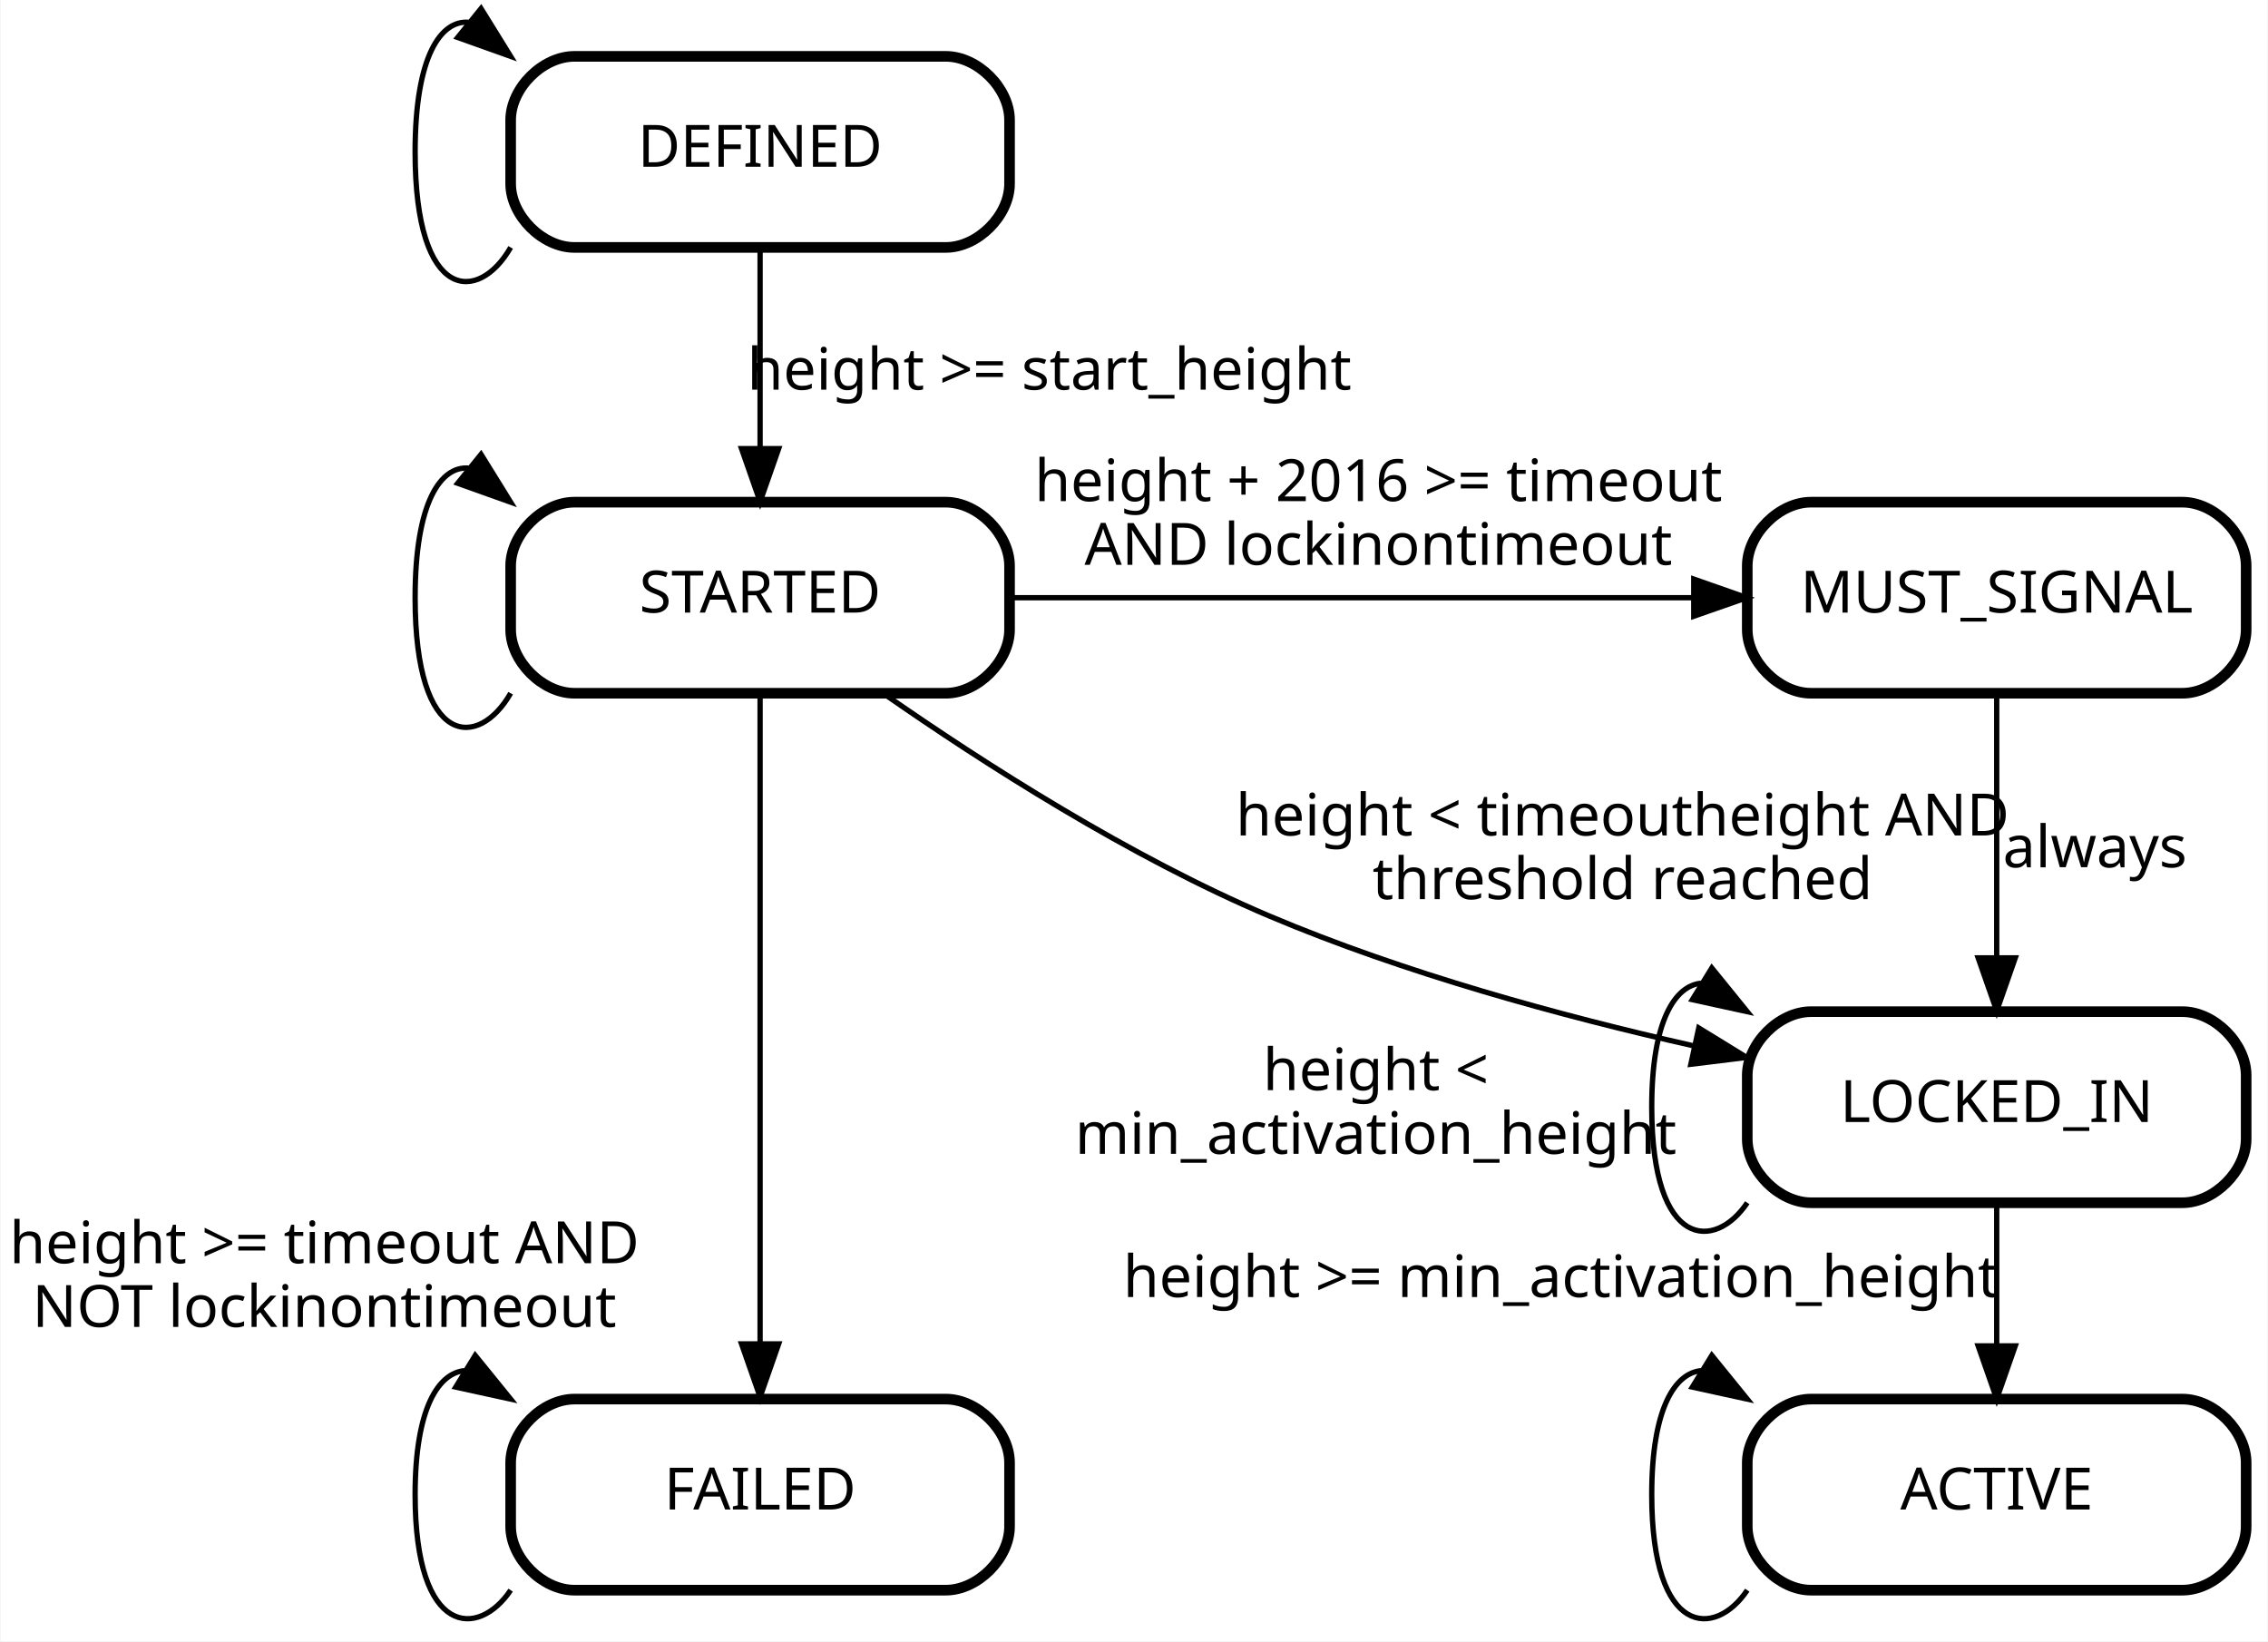
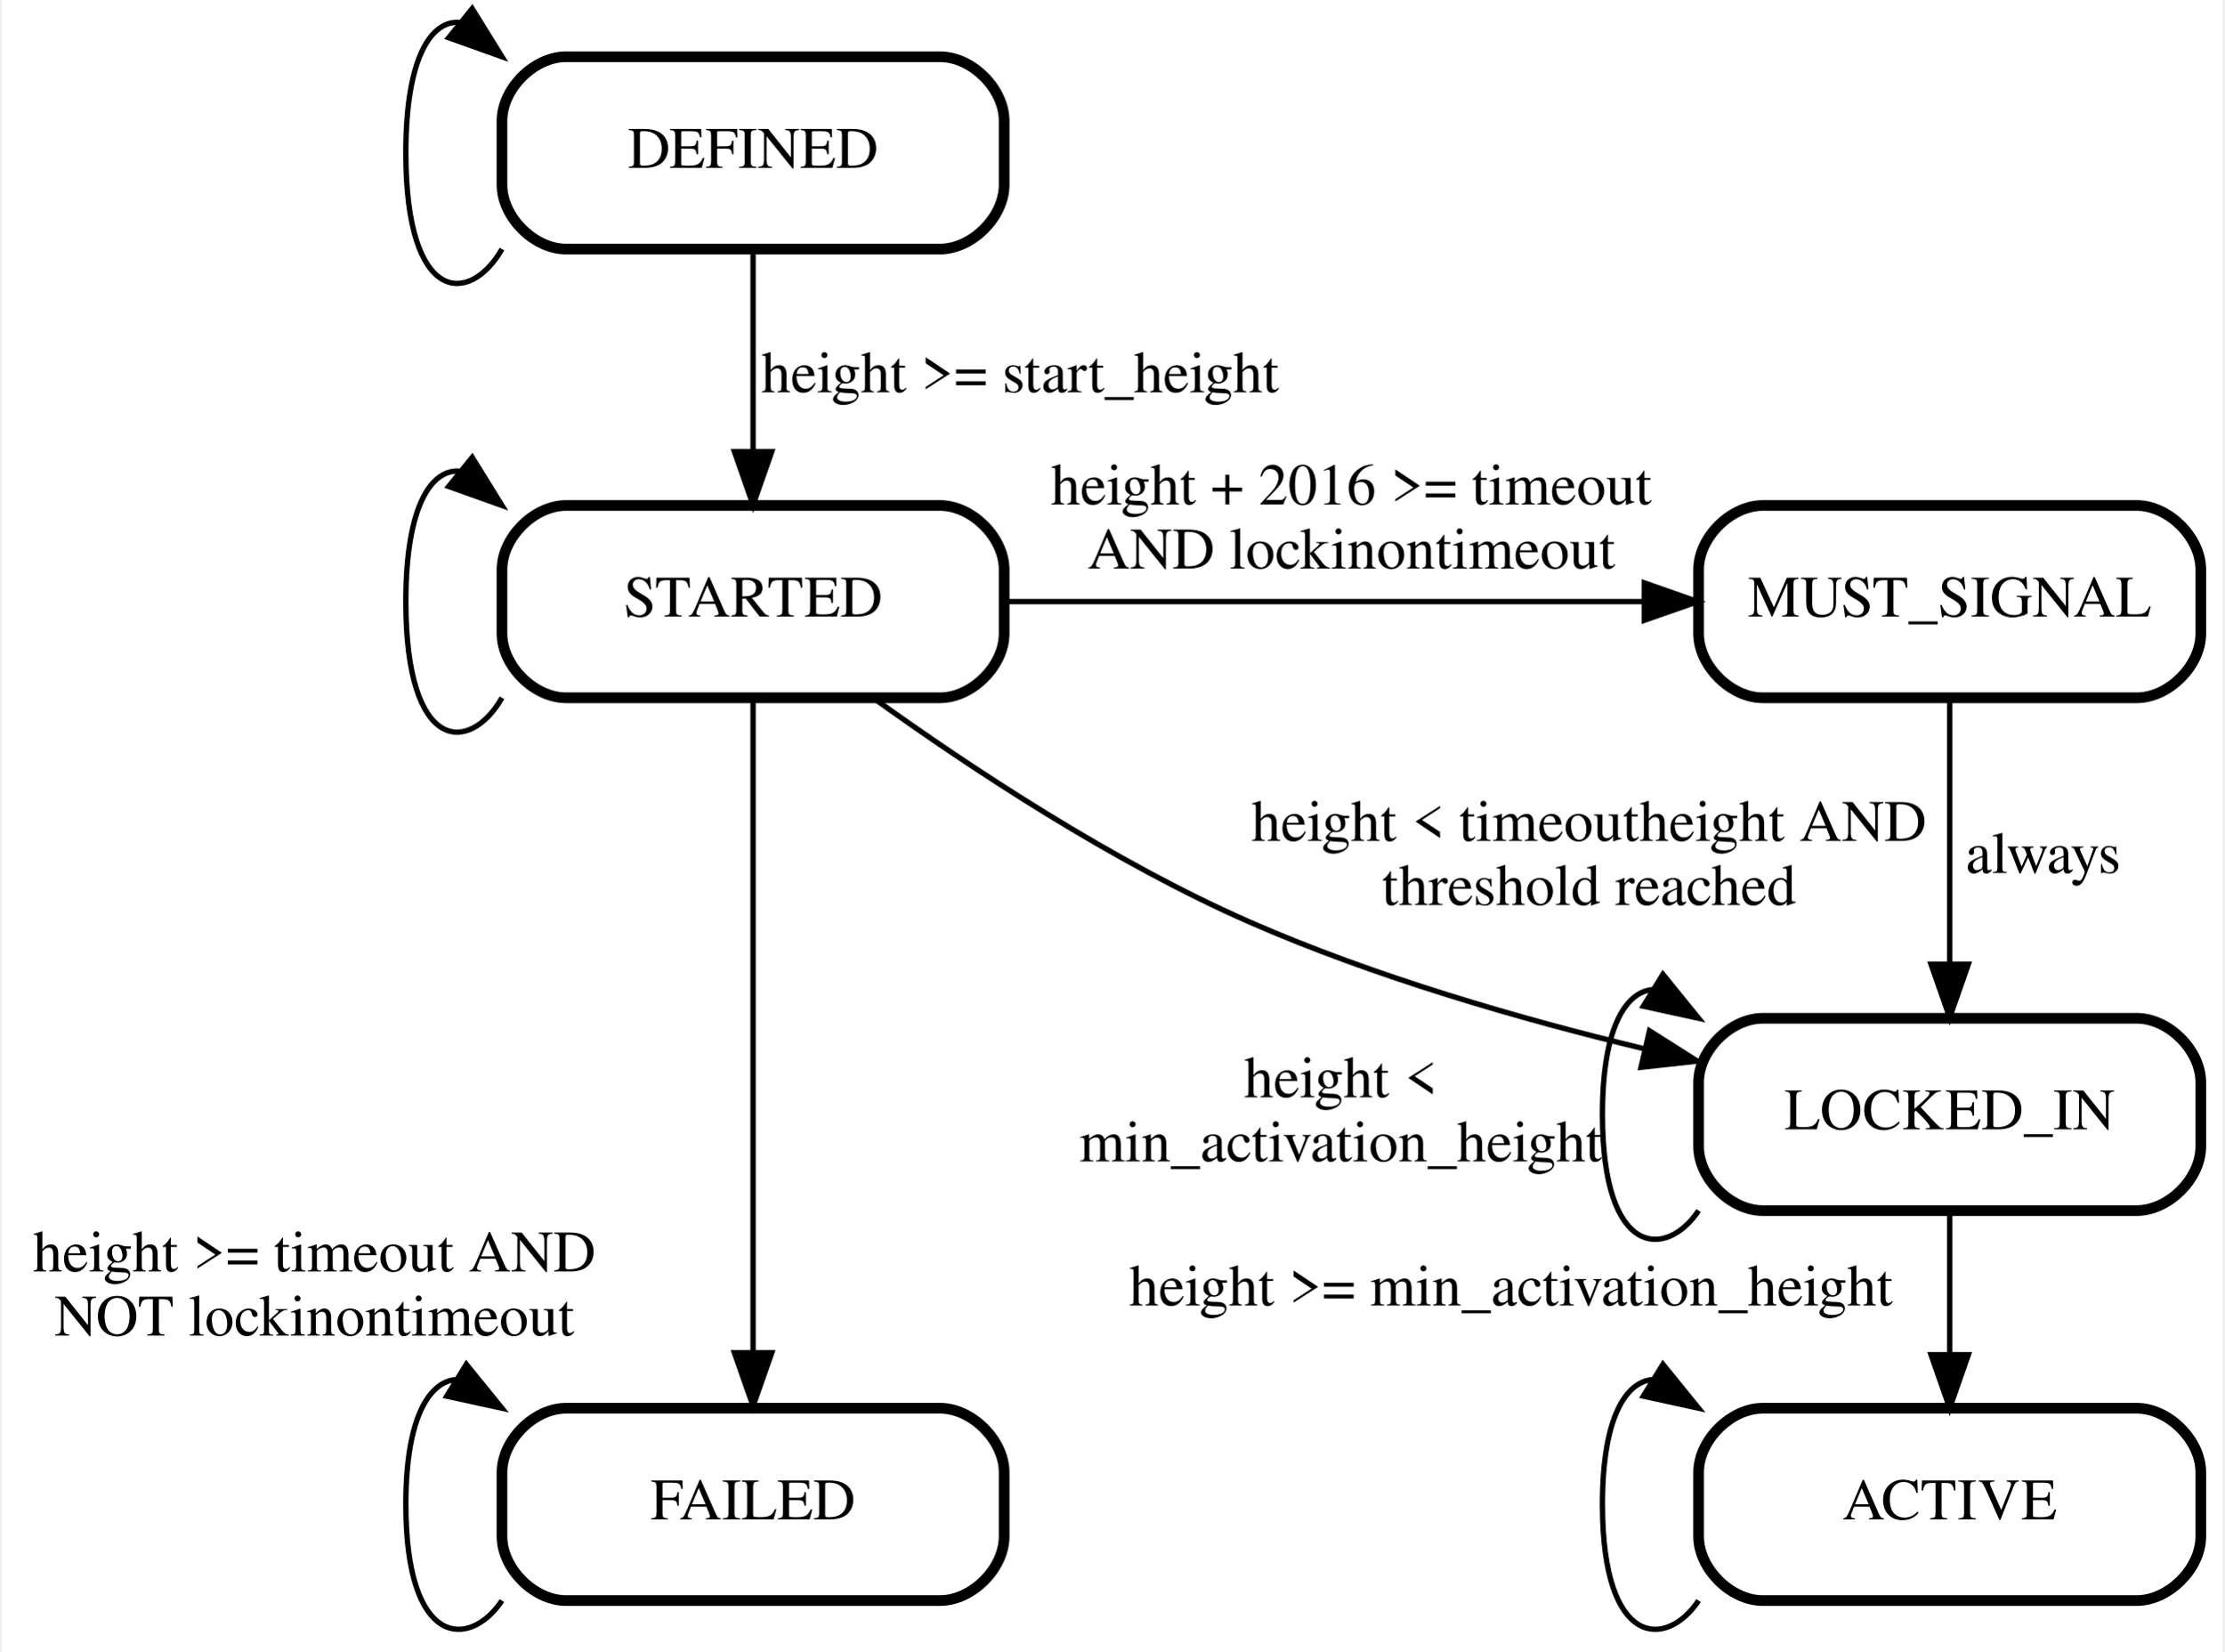
- <svg xmlns="http://www.w3.org/2000/svg" width="427pt" height="309pt" viewBox="0.00 0.00 427.10 309.24">
+ <svg xmlns="http://www.w3.org/2000/svg" width="416pt" height="309pt" viewBox="0.00 0.00 415.60 309.24">
  <g id="graph0" class="graph" transform="scale(1 1) rotate(0) translate(4 305.24)">
-     <polygon fill="white" stroke="none" points="-4,4 -4,-305.24 423.1,-305.24 423.1,4 -4,4" />
+     <polygon fill="white" stroke="none" points="-4,4 -4,-305.24 411.6,-305.24 411.6,4 -4,4" />
    <g id="node1" class="node">
-       <path fill="none" stroke="black" stroke-width="2" d="M174.1,-294.62C174.1,-294.62 104.1,-294.62 104.1,-294.62 98.1,-294.62 92.1,-288.62 92.1,-282.62 92.1,-282.62 92.1,-270.62 92.1,-270.62 92.1,-264.62 98.1,-258.62 104.1,-258.62 104.1,-258.62 174.1,-258.62 174.1,-258.62 180.1,-258.62 186.1,-264.62 186.1,-270.62 186.1,-270.62 186.1,-282.62 186.1,-282.62 186.1,-288.62 180.1,-294.62 174.1,-294.62" />
-       <text text-anchor="middle" x="139.1" y="-273.82" font-family="lmtt" font-size="11.00">DEFINED</text>
+       <path fill="none" stroke="black" stroke-width="2" d="M171.6,-294.62C171.6,-294.62 101.6,-294.62 101.6,-294.62 95.6,-294.62 89.6,-288.62 89.6,-282.62 89.6,-282.62 89.6,-270.62 89.6,-270.62 89.6,-264.62 95.6,-258.62 101.6,-258.62 101.6,-258.62 171.6,-258.62 171.6,-258.62 177.6,-258.62 183.6,-264.62 183.6,-270.62 183.6,-270.62 183.6,-282.62 183.6,-282.62 183.6,-288.62 177.6,-294.62 171.6,-294.62" />
+       <text text-anchor="middle" x="136.6" y="-273.82" font-family="Times,serif" font-size="11.00">DEFINED</text>
    </g>
    <g id="edge9" class="edge">
-       <path fill="none" stroke="black" d="M92.1,-258.62C86.1,-248.12 74.1,-248.12 74.1,-276.62 74.1,-294.88 79.03,-301.44 84.15,-301.04" />
-       <polygon fill="black" stroke="black" points="86.52,-303.63 92.1,-294.62 82.12,-298.18 86.52,-303.63" />
+       <path fill="none" stroke="black" d="M89.6,-258.62C83.6,-248.12 71.6,-248.12 71.6,-276.62 71.6,-294.88 76.53,-301.44 81.65,-301.04" />
+       <polygon fill="black" stroke="black" points="84.02,-303.63 89.6,-294.62 79.62,-298.18 84.02,-303.63" />
    </g>
    <g id="node2" class="node">
-       <path fill="none" stroke="black" stroke-width="2" d="M174.1,-210.62C174.1,-210.62 104.1,-210.62 104.1,-210.62 98.1,-210.62 92.1,-204.62 92.1,-198.62 92.1,-198.62 92.1,-186.62 92.1,-186.62 92.1,-180.62 98.1,-174.62 104.1,-174.62 104.1,-174.62 174.1,-174.62 174.1,-174.62 180.1,-174.62 186.1,-180.62 186.1,-186.62 186.1,-186.62 186.1,-198.62 186.1,-198.62 186.1,-204.62 180.1,-210.62 174.1,-210.62" />
-       <text text-anchor="middle" x="139.1" y="-189.82" font-family="lmtt" font-size="11.00">STARTED</text>
+       <path fill="none" stroke="black" stroke-width="2" d="M171.6,-210.62C171.6,-210.62 101.6,-210.62 101.6,-210.62 95.6,-210.62 89.6,-204.62 89.6,-198.62 89.6,-198.62 89.6,-186.62 89.6,-186.62 89.6,-180.62 95.6,-174.62 101.6,-174.62 101.6,-174.62 171.6,-174.62 171.6,-174.62 177.6,-174.62 183.6,-180.62 183.6,-186.62 183.6,-186.62 183.6,-198.62 183.6,-198.62 183.6,-204.62 177.6,-210.62 171.6,-210.62" />
+       <text text-anchor="middle" x="136.6" y="-189.82" font-family="Times,serif" font-size="11.00">STARTED</text>
    </g>
    <g id="edge1" class="edge">
-       <path fill="none" stroke="black" d="M139.1,-258.23C139.1,-247.4 139.1,-233.23 139.1,-220.92" />
-       <polygon fill="black" stroke="black" points="142.6,-220.71 139.1,-210.71 135.6,-220.71 142.6,-220.71" />
-       <text text-anchor="middle" x="193.6" y="-231.82" font-family="lmtt" font-size="11.00"> height &gt;= start_height</text>
+       <path fill="none" stroke="black" d="M136.6,-258.23C136.6,-247.4 136.6,-233.23 136.6,-220.92" />
+       <polygon fill="black" stroke="black" points="140.1,-220.71 136.6,-210.71 133.1,-220.71 140.1,-220.71" />
+       <text text-anchor="middle" x="186.6" y="-231.82" font-family="Times,serif" font-size="11.00"> height &gt;= start_height</text>
    </g>
    <g id="edge10" class="edge">
-       <path fill="none" stroke="black" d="M92.1,-174.62C86.1,-164.12 74.1,-164.12 74.1,-192.62 74.1,-210.88 79.03,-217.44 84.15,-217.04" />
-       <polygon fill="black" stroke="black" points="86.52,-219.63 92.1,-210.62 82.12,-214.18 86.52,-219.63" />
+       <path fill="none" stroke="black" d="M89.6,-174.62C83.6,-164.12 71.6,-164.12 71.6,-192.62 71.6,-210.88 76.53,-217.44 81.65,-217.04" />
+       <polygon fill="black" stroke="black" points="84.02,-219.63 89.6,-210.62 79.62,-214.18 84.02,-219.63" />
    </g>
    <g id="node3" class="node">
-       <path fill="none" stroke="black" stroke-width="2" d="M407.1,-210.62C407.1,-210.62 337.1,-210.62 337.1,-210.62 331.1,-210.62 325.1,-204.62 325.1,-198.62 325.1,-198.62 325.1,-186.62 325.1,-186.62 325.1,-180.62 331.1,-174.62 337.1,-174.62 337.1,-174.62 407.1,-174.62 407.1,-174.62 413.1,-174.62 419.1,-180.62 419.1,-186.62 419.1,-186.62 419.1,-198.62 419.1,-198.62 419.1,-204.62 413.1,-210.62 407.1,-210.62" />
-       <text text-anchor="middle" x="372.1" y="-189.82" font-family="lmtt" font-size="11.00">MUST_SIGNAL</text>
+       <path fill="none" stroke="black" stroke-width="2" d="M395.6,-210.62C395.6,-210.62 325.6,-210.62 325.6,-210.62 319.6,-210.62 313.6,-204.62 313.6,-198.62 313.6,-198.62 313.6,-186.62 313.6,-186.62 313.6,-180.62 319.6,-174.62 325.6,-174.62 325.6,-174.62 395.6,-174.62 395.6,-174.62 401.6,-174.62 407.6,-180.62 407.6,-186.62 407.6,-186.62 407.6,-198.62 407.6,-198.62 407.6,-204.62 401.6,-210.62 395.6,-210.62" />
+       <text text-anchor="middle" x="360.6" y="-189.82" font-family="Times,serif" font-size="11.00">MUST_SIGNAL</text>
    </g>
    <g id="edge2" class="edge">
-       <path fill="none" stroke="black" d="M186.25,-192.62C223.44,-192.62 275.45,-192.62 315,-192.62" />
-       <polygon fill="black" stroke="black" points="315.02,-196.13 325.02,-192.62 315.02,-189.13 315.02,-196.13" />
-       <text text-anchor="middle" x="255.6" y="-210.82" font-family="lmtt" font-size="11.00">height + 2016 &gt;= timeout</text>
-       <text text-anchor="middle" x="255.6" y="-198.82" font-family="lmtt" font-size="11.00">AND lockinontimeout</text>
+       <path fill="none" stroke="black" d="M183.83,-192.62C218.68,-192.62 266.27,-192.62 303.29,-192.62" />
+       <polygon fill="black" stroke="black" points="303.44,-196.13 313.44,-192.62 303.44,-189.13 303.44,-196.13" />
+       <text text-anchor="middle" x="248.6" y="-210.82" font-family="Times,serif" font-size="11.00">height + 2016 &gt;= timeout</text>
+       <text text-anchor="middle" x="248.6" y="-198.82" font-family="Times,serif" font-size="11.00">AND lockinontimeout</text>
    </g>
    <g id="node4" class="node">
-       <path fill="none" stroke="black" stroke-width="2" d="M174.1,-41.62C174.1,-41.62 104.1,-41.62 104.1,-41.62 98.1,-41.62 92.1,-35.62 92.1,-29.62 92.1,-29.62 92.1,-17.62 92.1,-17.62 92.1,-11.62 98.1,-5.62 104.1,-5.62 104.1,-5.62 174.1,-5.62 174.1,-5.62 180.1,-5.62 186.1,-11.62 186.1,-17.62 186.1,-17.62 186.1,-29.63 186.1,-29.63 186.1,-35.62 180.1,-41.62 174.1,-41.62" />
-       <text text-anchor="middle" x="139.1" y="-20.82" font-family="lmtt" font-size="11.00">FAILED</text>
+       <path fill="none" stroke="black" stroke-width="2" d="M171.6,-41.62C171.6,-41.62 101.6,-41.62 101.6,-41.62 95.6,-41.62 89.6,-35.62 89.6,-29.62 89.6,-29.62 89.6,-17.62 89.6,-17.62 89.6,-11.62 95.6,-5.62 101.6,-5.62 101.6,-5.62 171.6,-5.62 171.6,-5.62 177.6,-5.62 183.6,-11.62 183.6,-17.62 183.6,-17.62 183.6,-29.63 183.6,-29.63 183.6,-35.62 177.6,-41.62 171.6,-41.62" />
+       <text text-anchor="middle" x="136.6" y="-20.82" font-family="Times,serif" font-size="11.00">FAILED</text>
    </g>
    <g id="edge3" class="edge">
-       <path fill="none" stroke="black" d="M139.1,-174.38C139.1,-145.51 139.1,-87.13 139.1,-52.4" />
-       <polygon fill="black" stroke="black" points="142.6,-52.02 139.1,-42.02 135.6,-52.02 142.6,-52.02" />
-       <text text-anchor="middle" x="57" y="-67.22" font-family="lmtt" font-size="11.00"> height &gt;= timeout AND</text>
-       <text text-anchor="middle" x="57" y="-55.22" font-family="lmtt" font-size="11.00">NOT lockinontimeout</text>
+       <path fill="none" stroke="black" d="M136.6,-174.38C136.6,-145.51 136.6,-87.13 136.6,-52.4" />
+       <polygon fill="black" stroke="black" points="140.1,-52.02 136.6,-42.02 133.1,-52.02 140.1,-52.02" />
+       <text text-anchor="middle" x="54.5" y="-67.22" font-family="Times,serif" font-size="11.00"> height &gt;= timeout AND</text>
+       <text text-anchor="middle" x="54.5" y="-55.22" font-family="Times,serif" font-size="11.00">NOT lockinontimeout</text>
    </g>
    <g id="node5" class="node">
-       <path fill="none" stroke="black" stroke-width="2" d="M407.1,-114.62C407.1,-114.62 337.1,-114.62 337.1,-114.62 331.1,-114.62 325.1,-108.62 325.1,-102.62 325.1,-102.62 325.1,-90.62 325.1,-90.62 325.1,-84.62 331.1,-78.62 337.1,-78.62 337.1,-78.62 407.1,-78.62 407.1,-78.62 413.1,-78.62 419.1,-84.62 419.1,-90.62 419.1,-90.62 419.1,-102.62 419.1,-102.62 419.1,-108.62 413.1,-114.62 407.1,-114.62" />
-       <text text-anchor="middle" x="372.1" y="-93.83" font-family="lmtt" font-size="11.00">LOCKED_IN</text>
+       <path fill="none" stroke="black" stroke-width="2" d="M395.6,-114.62C395.6,-114.62 325.6,-114.62 325.6,-114.62 319.6,-114.62 313.6,-108.62 313.6,-102.62 313.6,-102.62 313.6,-90.62 313.6,-90.62 313.6,-84.62 319.6,-78.62 325.6,-78.62 325.6,-78.62 395.6,-78.62 395.6,-78.62 401.6,-78.62 407.6,-84.62 407.6,-90.62 407.6,-90.62 407.6,-102.62 407.6,-102.62 407.6,-108.62 401.6,-114.62 395.6,-114.62" />
+       <text text-anchor="middle" x="360.6" y="-93.83" font-family="Times,serif" font-size="11.00">LOCKED_IN</text>
    </g>
    <g id="edge6" class="edge">
-       <path fill="none" stroke="black" d="M162.48,-174.48C181.28,-161.39 208.8,-143.76 235.1,-132.62 260.44,-121.9 289.84,-113.85 314.9,-108.2" />
-       <polygon fill="black" stroke="black" points="315.96,-111.55 324.99,-106 314.47,-104.71 315.96,-111.55" />
-       <text text-anchor="middle" x="301.6" y="-147.82" font-family="lmtt" font-size="11.00">height &lt; timeoutheight AND</text>
-       <text text-anchor="middle" x="301.6" y="-135.82" font-family="lmtt" font-size="11.00">threshold reached</text>
+       <path fill="none" stroke="black" d="M159.2,-174.52C177.38,-161.45 204.04,-143.83 229.6,-132.62 253,-122.37 280.09,-114.52 303.55,-108.88" />
+       <polygon fill="black" stroke="black" points="304.41,-112.27 313.36,-106.6 302.82,-105.45 304.41,-112.27" />
+       <text text-anchor="middle" x="293.1" y="-147.82" font-family="Times,serif" font-size="11.00">height &lt; timeoutheight AND</text>
+       <text text-anchor="middle" x="293.1" y="-135.82" font-family="Times,serif" font-size="11.00">threshold reached</text>
    </g>
    <g id="edge5" class="edge">
-       <path fill="none" stroke="black" d="M372.1,-174.38C372.1,-160.6 372.1,-141.02 372.1,-125.09" />
-       <polygon fill="black" stroke="black" points="375.6,-124.76 372.1,-114.76 368.6,-124.76 375.6,-124.76" />
-       <text text-anchor="middle" x="390.6" y="-141.82" font-family="lmtt" font-size="11.00"> always</text>
+       <path fill="none" stroke="black" d="M360.6,-174.38C360.6,-160.6 360.6,-141.02 360.6,-125.09" />
+       <polygon fill="black" stroke="black" points="364.1,-124.76 360.6,-114.76 357.1,-124.76 364.1,-124.76" />
+       <text text-anchor="middle" x="378.1" y="-141.82" font-family="Times,serif" font-size="11.00"> always</text>
    </g>
    <g id="edge12" class="edge">
-       <path fill="none" stroke="black" d="M92.1,-5.62C86.1,3.38 74.1,3.38 74.1,-23.62 74.1,-40.08 78.56,-46.51 83.4,-46.98" />
-       <polygon fill="black" stroke="black" points="85.42,-49.85 92.1,-41.62 81.75,-43.88 85.42,-49.85" />
+       <path fill="none" stroke="black" d="M89.6,-5.62C83.6,3.38 71.6,3.38 71.6,-23.62 71.6,-40.08 76.06,-46.51 80.9,-46.98" />
+       <polygon fill="black" stroke="black" points="82.92,-49.85 89.6,-41.62 79.25,-43.88 82.92,-49.85" />
    </g>
    <g id="edge7" class="edge">
-       <path fill="none" stroke="black" d="M325.1,-78.62C319.1,-69.62 307.1,-69.62 307.1,-96.62 307.1,-113.08 311.56,-119.51 316.4,-119.98" />
-       <polygon fill="black" stroke="black" points="318.42,-122.85 325.1,-114.62 314.75,-116.88 318.42,-122.85" />
-       <text text-anchor="middle" x="255.1" y="-99.83" font-family="lmtt" font-size="11.00">height &lt;</text>
-       <text text-anchor="middle" x="255.1" y="-87.83" font-family="lmtt" font-size="11.00">min_activation_height</text>
+       <path fill="none" stroke="black" d="M313.6,-78.62C307.6,-69.62 295.6,-69.62 295.6,-96.62 295.6,-113.08 300.06,-119.51 304.9,-119.98" />
+       <polygon fill="black" stroke="black" points="306.92,-122.85 313.6,-114.62 303.25,-116.88 306.92,-122.85" />
+       <text text-anchor="middle" x="246.6" y="-99.83" font-family="Times,serif" font-size="11.00">height &lt;</text>
+       <text text-anchor="middle" x="246.6" y="-87.83" font-family="Times,serif" font-size="11.00">min_activation_height</text>
    </g>
    <g id="node6" class="node">
-       <path fill="none" stroke="black" stroke-width="2" d="M407.1,-41.62C407.1,-41.62 337.1,-41.62 337.1,-41.62 331.1,-41.62 325.1,-35.62 325.1,-29.62 325.1,-29.62 325.1,-17.62 325.1,-17.62 325.1,-11.62 331.1,-5.62 337.1,-5.62 337.1,-5.62 407.1,-5.62 407.1,-5.62 413.1,-5.62 419.1,-11.62 419.1,-17.62 419.1,-17.62 419.1,-29.63 419.1,-29.63 419.1,-35.62 413.1,-41.62 407.1,-41.62" />
-       <text text-anchor="middle" x="372.1" y="-20.82" font-family="lmtt" font-size="11.00">ACTIVE</text>
+       <path fill="none" stroke="black" stroke-width="2" d="M395.6,-41.62C395.6,-41.62 325.6,-41.62 325.6,-41.62 319.6,-41.62 313.6,-35.62 313.6,-29.62 313.6,-29.62 313.6,-17.62 313.6,-17.62 313.6,-11.62 319.6,-5.62 325.6,-5.62 325.6,-5.62 395.6,-5.62 395.6,-5.62 401.6,-5.62 407.6,-11.62 407.6,-17.62 407.6,-17.62 407.6,-29.63 407.6,-29.63 407.6,-35.62 401.6,-41.62 395.6,-41.62" />
+       <text text-anchor="middle" x="360.6" y="-20.82" font-family="Times,serif" font-size="11.00">ACTIVE</text>
    </g>
    <g id="edge4" class="edge">
-       <path fill="none" stroke="black" d="M372.1,-78.44C372.1,-70.41 372.1,-60.67 372.1,-51.69" />
-       <polygon fill="black" stroke="black" points="375.6,-51.65 372.1,-41.65 368.6,-51.65 375.6,-51.65" />
-       <text text-anchor="middle" x="290" y="-60.85" font-family="lmtt" font-size="11.00">height &gt;= min_activation_height</text>
+       <path fill="none" stroke="black" d="M360.6,-78.44C360.6,-70.41 360.6,-60.67 360.6,-51.69" />
+       <polygon fill="black" stroke="black" points="364.1,-51.65 360.6,-41.65 357.1,-51.65 364.1,-51.65" />
+       <text text-anchor="middle" x="278.5" y="-60.85" font-family="Times,serif" font-size="11.00">height &gt;= min_activation_height</text>
    </g>
    <g id="edge11" class="edge">
-       <path fill="none" stroke="black" d="M325.1,-5.62C319.1,3.38 307.1,3.38 307.1,-23.62 307.1,-40.08 311.56,-46.51 316.4,-46.98" />
-       <polygon fill="black" stroke="black" points="318.42,-49.85 325.1,-41.62 314.75,-43.88 318.42,-49.85" />
+       <path fill="none" stroke="black" d="M313.6,-5.62C307.6,3.38 295.6,3.38 295.6,-23.62 295.6,-40.08 300.06,-46.51 304.9,-46.98" />
+       <polygon fill="black" stroke="black" points="306.92,-49.85 313.6,-41.62 303.25,-43.88 306.92,-49.85" />
    </g>
  </g>
</svg>
